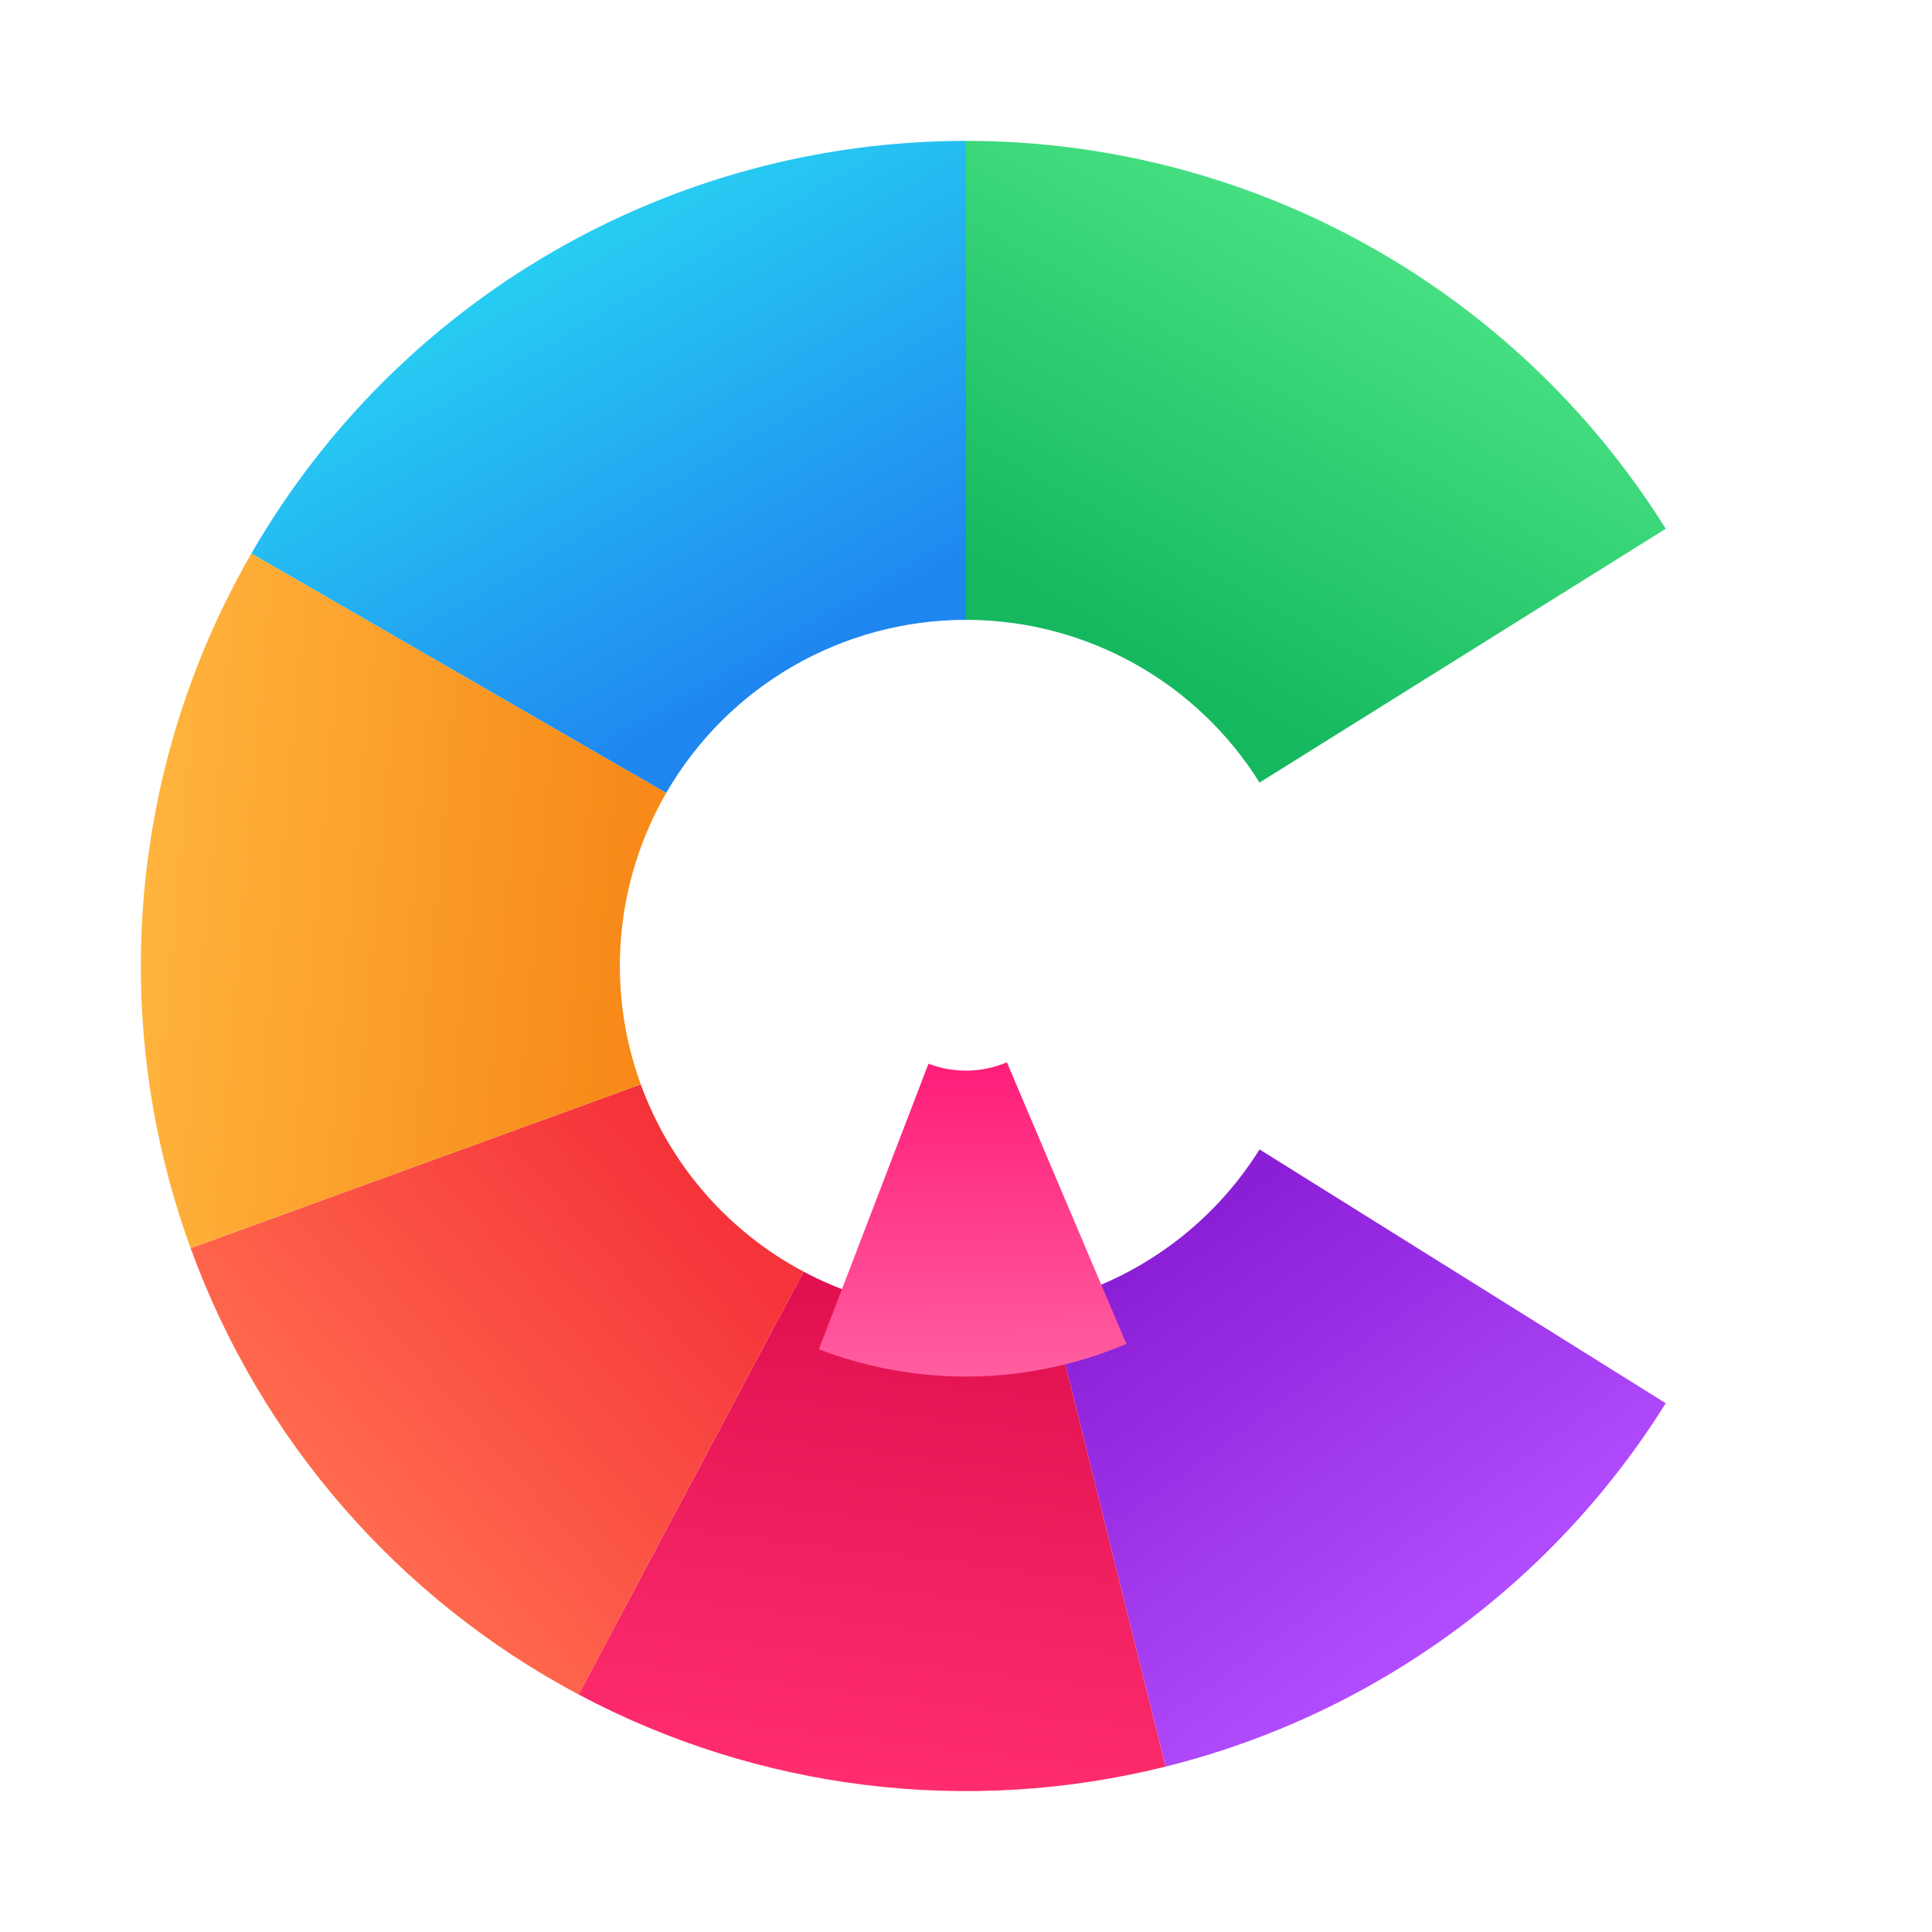
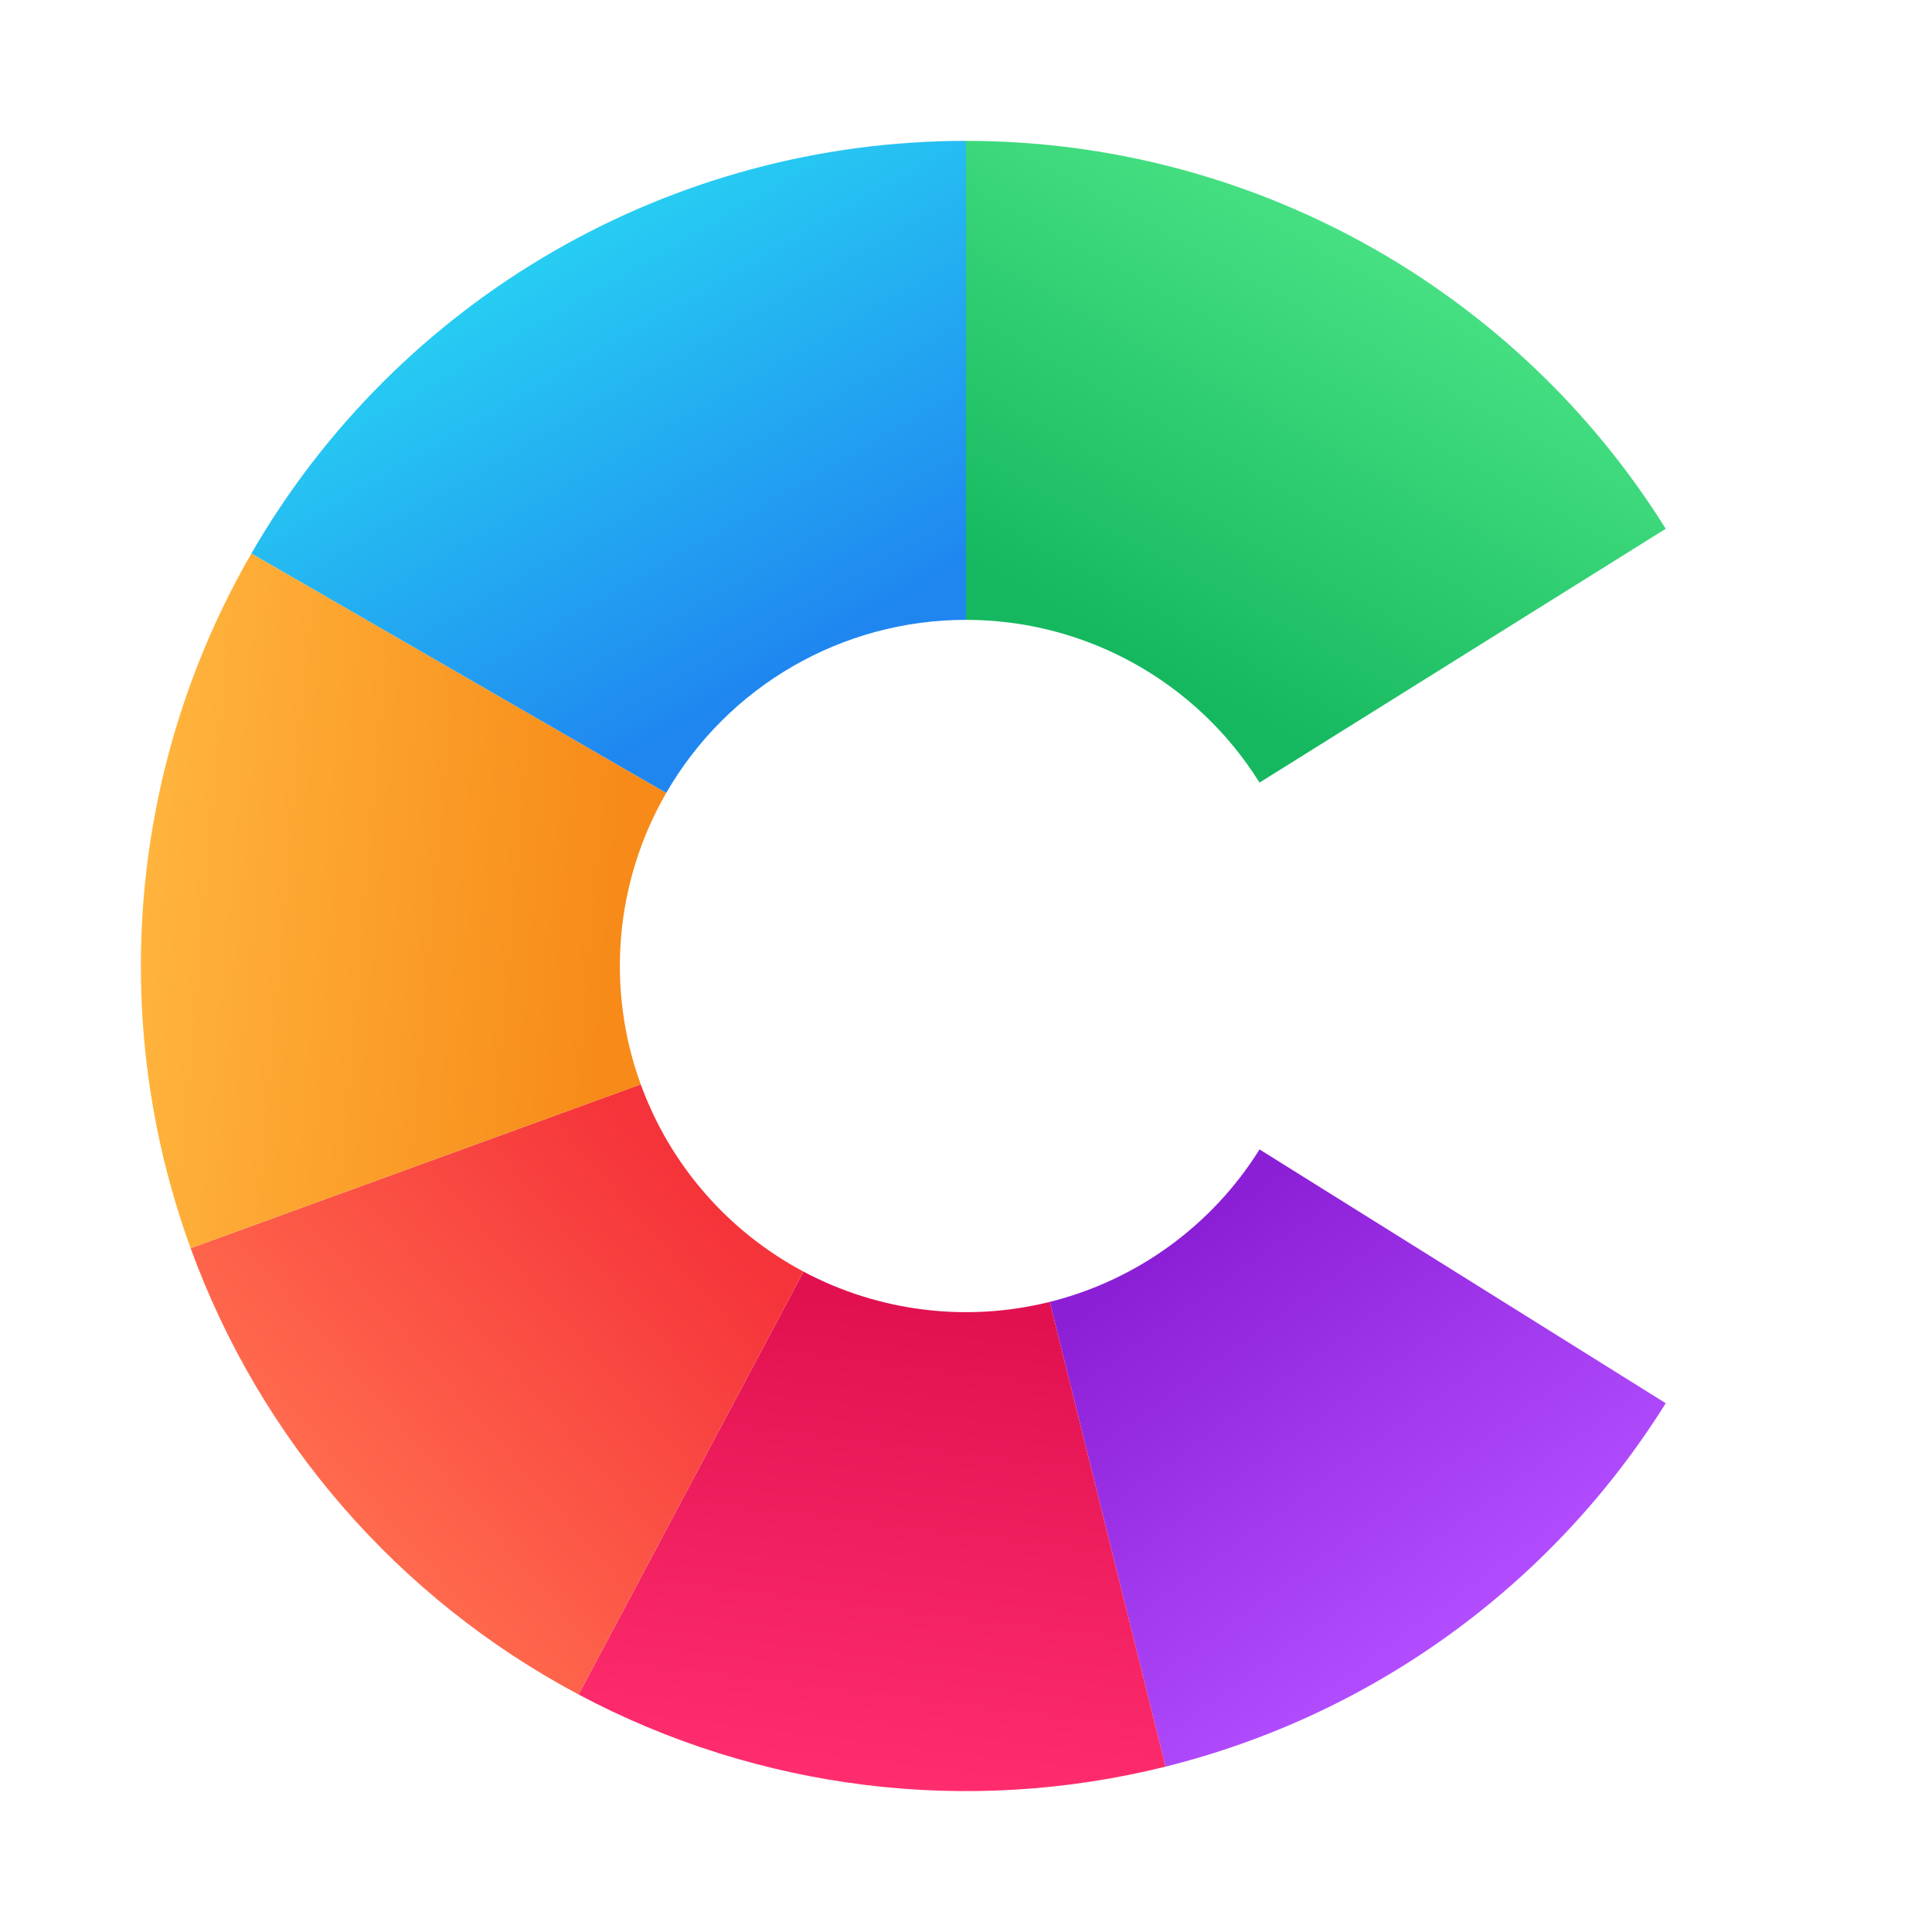
<svg xmlns="http://www.w3.org/2000/svg" width="48" height="48" viewBox="0 0 48 48" fill="none">
  <defs>
    <linearGradient id="cm-purple" gradientUnits="userSpaceOnUse" x1="29.055" y1="30.958" x2="36.05" y2="40.585">
      <stop offset="0" stop-color="#8b1fd6" />
      <stop offset="1" stop-color="#b24dff" />
    </linearGradient>
    <linearGradient id="cm-pink" gradientUnits="userSpaceOnUse" x1="22.952" y1="32.536" x2="21.502" y2="44.347">
      <stop offset="0" stop-color="#e11150" />
      <stop offset="1" stop-color="#ff2d6e" />
    </linearGradient>
    <linearGradient id="cm-coral" gradientUnits="userSpaceOnUse" x1="17.509" y1="29.642" x2="8.528" y2="37.449">
      <stop offset="0" stop-color="#f5333a" />
      <stop offset="1" stop-color="#ff6a4d" />
    </linearGradient>
    <linearGradient id="cm-amber" gradientUnits="userSpaceOnUse" x1="15.433" y1="23.25" x2="3.578" y2="22.213">
      <stop offset="0" stop-color="#f78a18" />
      <stop offset="1" stop-color="#ffb43d" />
    </linearGradient>
    <linearGradient id="cm-blue" gradientUnits="userSpaceOnUse" x1="19.7" y1="16.552" x2="13.75" y2="6.246">
      <stop offset="0" stop-color="#1f86f0" />
      <stop offset="1" stop-color="#27cdf2" />
    </linearGradient>
    <linearGradient id="cm-green" gradientUnits="userSpaceOnUse" x1="28.169" y1="16.478" x2="33.939" y2="6.07">
      <stop offset="0" stop-color="#15b85f" />
      <stop offset="1" stop-color="#46e082" />
    </linearGradient>
-     <linearGradient id="cm-accent" gradientUnits="userSpaceOnUse" x1="24.045" y1="26.6" x2="24.178" y2="34.198">
-       <stop offset="0" stop-color="#ff1f7a" />
-       <stop offset="1" stop-color="#ff5ea1" />
-     </linearGradient>
  </defs>
  <path d="M31.293 28.557 L41.385 34.863 A20.5 20.5 0 0 1 28.959 43.891 L26.081 32.345 A8.6 8.6 0 0 0 31.293 28.557 Z" fill="url(#cm-purple)" />
  <path d="M26.081 32.345 L28.959 43.891 A20.5 20.5 0 0 1 14.376 42.1 L19.963 31.593 A8.6 8.6 0 0 0 26.081 32.345 Z" fill="url(#cm-pink)" />
  <path d="M19.963 31.593 L14.376 42.1 A20.5 20.5 0 0 1 4.736 31.011 L15.919 26.941 A8.6 8.6 0 0 0 19.963 31.593 Z" fill="url(#cm-coral)" />
  <path d="M15.919 26.941 L4.736 31.011 A20.5 20.5 0 0 1 6.246 13.75 L16.552 19.7 A8.6 8.6 0 0 0 15.919 26.941 Z" fill="url(#cm-amber)" />
  <path d="M16.552 19.7 L6.246 13.75 A20.5 20.5 0 0 1 24 3.5 L24 15.4 A8.6 8.6 0 0 0 16.552 19.7 Z" fill="url(#cm-blue)" />
  <path d="M24 15.4 L24 3.5 A20.5 20.5 0 0 1 41.385 13.137 L31.293 19.443 A8.6 8.6 0 0 0 24 15.4 Z" fill="url(#cm-green)" />
-   <path d="M25.016 26.393 L27.985 33.389 A10.2 10.2 0 0 1 20.345 33.523 L23.068 26.427 A2.6 2.6 0 0 0 25.016 26.393 Z" fill="url(#cm-accent)" />
</svg>
